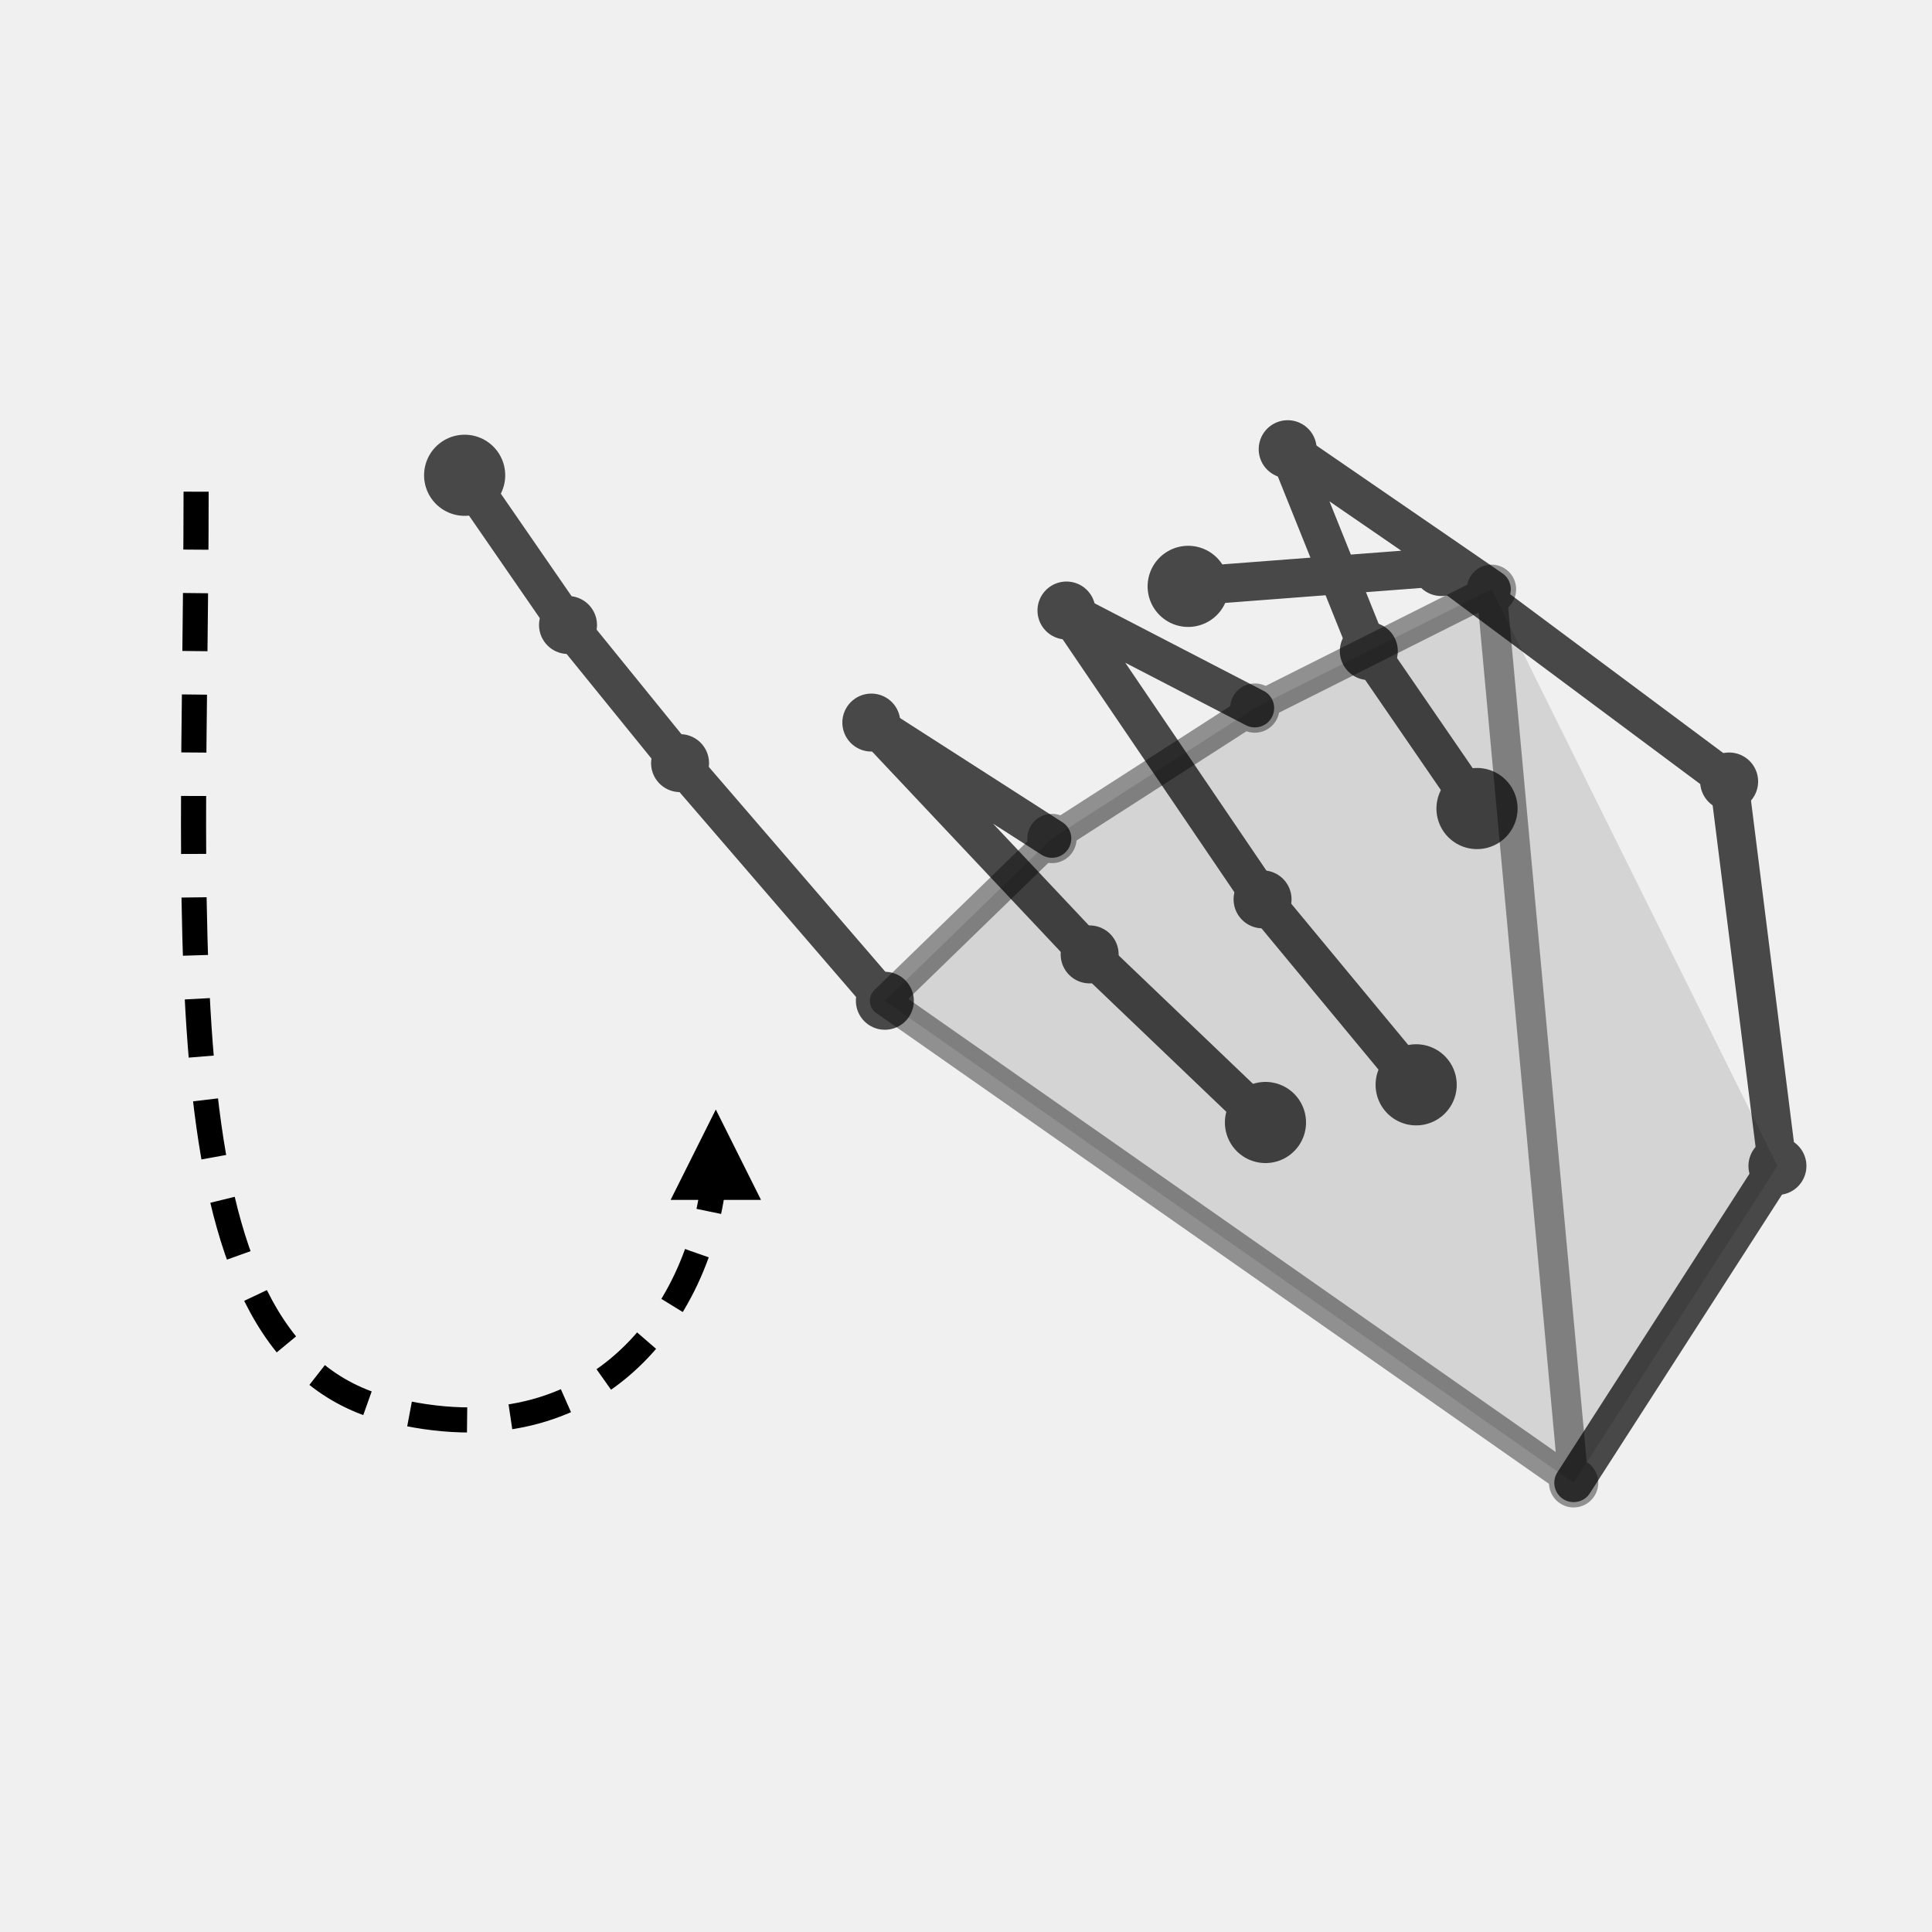
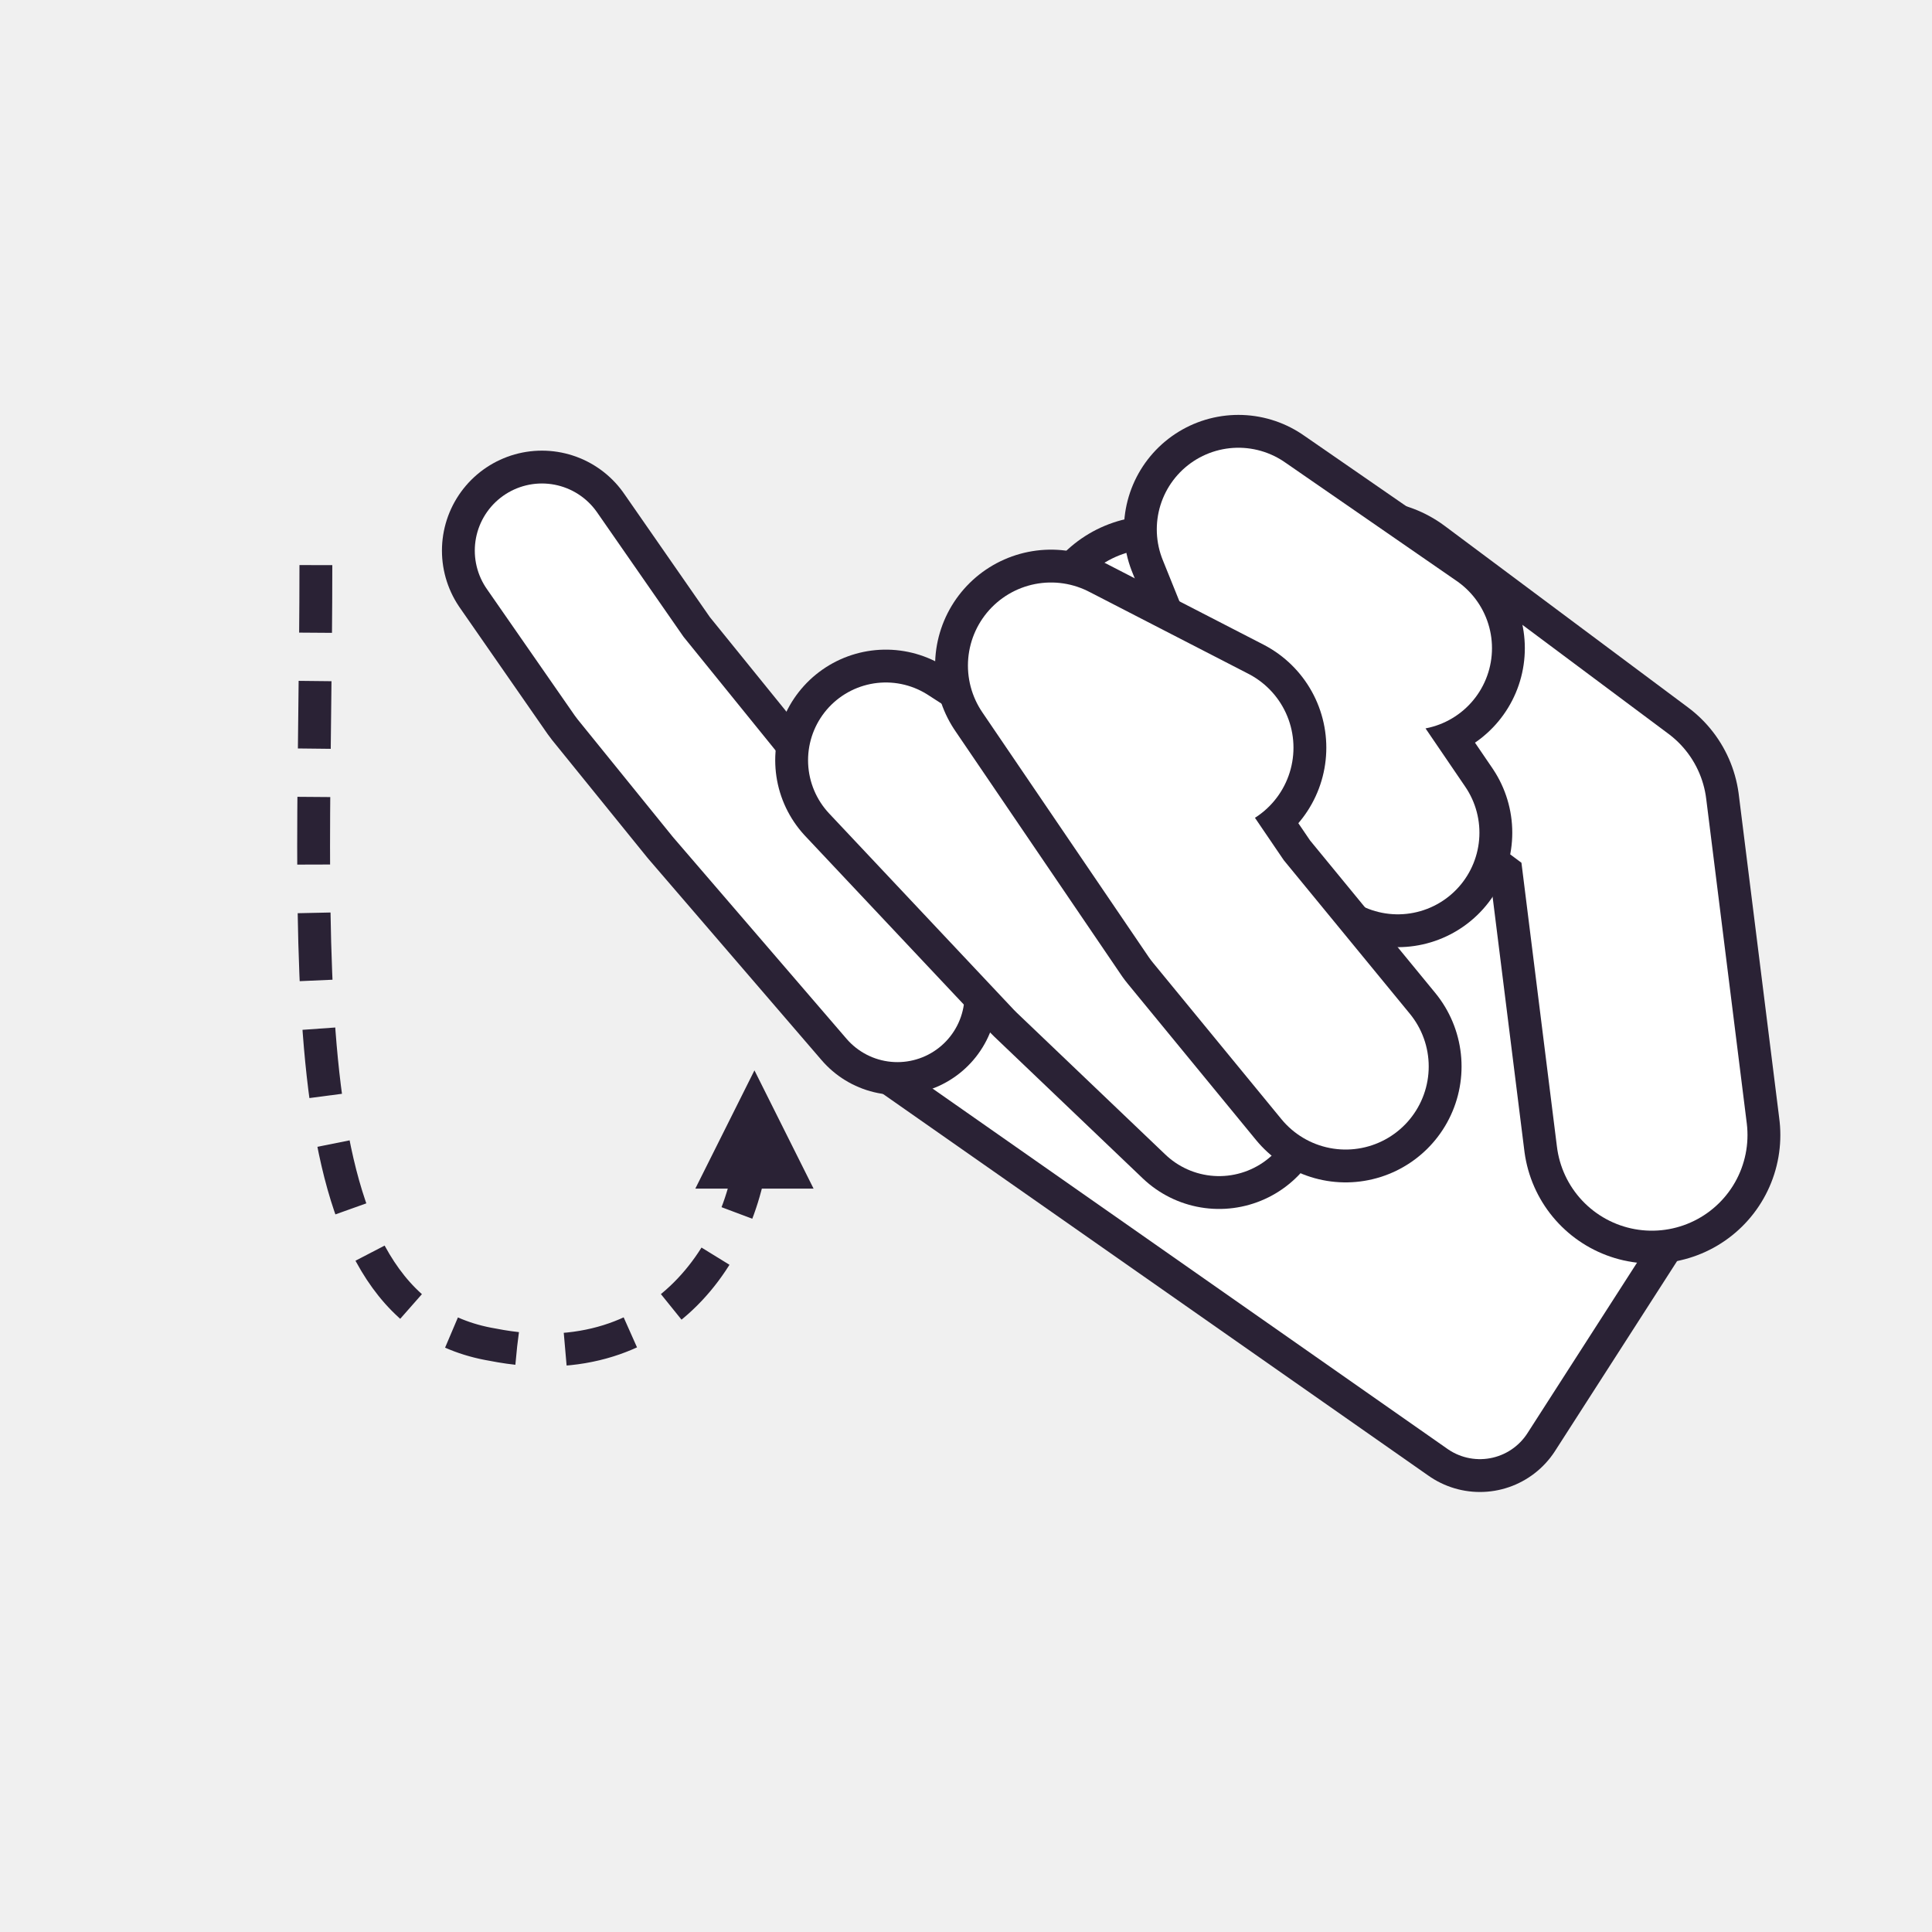
<svg xmlns="http://www.w3.org/2000/svg" viewBox="0 0 200 200" fill="none" stroke="currentColor" stroke-linecap="round" stroke-linejoin="round">
  <defs>
    <marker id="a" viewBox="0 0 10 10" refX="6" refY="5" markerWidth="3.6" markerHeight="3.6" orient="auto">
-       <path d="M0 0L10 5L0 10z" fill="currentColor" stroke="none" />
+       <path d="M0 0L10 5L0 10z" fill="#2a2235" stroke="none" />
    </marker>
  </defs>
-   <path fill="currentColor" fill-opacity=".12" stroke="none" d="M162.9 153.5L184 120.7L154.4 61L129.9 73.3L108.9 86.8L91.6 103.6z" />
-   <g stroke-width="3.1" opacity="0.4">
-     <path d="M162.9 153.5L154.4 61M154.4 61L129.9 73.3M129.9 73.3L108.9 86.8M108.9 86.8L91.6 103.6M162.9 153.5L91.6 103.6" />
-     <path stroke-width="5.1" d="M162.9 153.5h0M154.4 61h0M129.9 73.3h0M108.9 86.8h0" />
-   </g>
-   <g stroke-width="4" opacity="0.7">
-     <path d="M162.9 153.5L184 120.7M184 120.7L179 80.9M179 80.9L149.2 58.7M149.2 58.7L123 60.7M154.4 61L133.3 46.5M133.3 46.5L141.7 67.4M141.7 67.4L152.9 83.7M129.9 73.3L110.4 63.2M110.4 63.2L130.7 93.1M130.7 93.1L146.6 112.3M108.9 86.8L90.2 74.8M90.2 74.8L112.8 98.8M112.8 98.8L131 116.2M91.6 103.6L70.4 79M70.4 79L58.8 64.7M58.8 64.7L48.1 49.2" />
-     <path stroke-width="6" d="M184 120.7h0M179 80.9h0M149.2 58.7h0M133.3 46.5h0M141.7 67.4h0M110.4 63.2h0M130.7 93.1h0M90.2 74.8h0M112.8 98.8h0M91.6 103.6h0M70.4 79h0M58.8 64.7h0" />
-     <path stroke-width="8.4" d="M123 60.7h0M152.9 83.7h0M146.6 112.3h0M131 116.2h0M48.1 49.2h0" />
-   </g>
-   <path d="M20.3 50.9C20.3 98.6 16 142 42 146.3 63.7 150.7 74.1 133.3 74.1 118.6" stroke-width="2.6" stroke-dasharray="6 4.5" stroke-linecap="butt" marker-end="url(#a)" />
+   <path d="M153.2 145.2L171 117.5L146 67.1L125.3 77.4L107.5 88.9L92.9 103z" fill="#2a2235" stroke="#2a2235" stroke-width="18.5" />
+   <path d="M153.2 145.2L171 117.5L146 67.1L125.3 77.4L107.5 88.9L92.9 103z" fill="#ffffff" stroke="#ffffff" stroke-width="11.7" />
+   <path d="M92.9 103L75 82.2L65.2 70.1L56.1 57" stroke="#2a2235" stroke-width="20.7" />
+   <path d="M92.9 103L75 82.2L65.2 70.1L56.1 57" stroke="#ffffff" stroke-width="13.9" />
+   <path d="M171 117.5L166.8 83.9L141.6 65.1L119.5 66.7" stroke="#2a2235" stroke-width="26.6" />
+   <path d="M171 117.5L166.8 83.9L141.6 65.1L119.5 66.7" stroke="#ffffff" stroke-width="19.8" />
+   <path d="M146 67.1L128.2 54.8L135.3 72.4L144.7 86.2" stroke="#2a2235" stroke-width="23.7" />
+   <path d="M146 67.1L128.2 54.8L135.3 72.4L144.7 86.2" stroke="#ffffff" stroke-width="16.9" />
+   <path d="M107.5 88.9L91.7 78.7L110.8 99L126.2 113.7" stroke="#2a2235" stroke-width="22.9" />
+   <path d="M107.5 88.9L91.7 78.7L110.8 99L126.2 113.7" stroke="#ffffff" stroke-width="16.1" />
+   <path d="M125.3 77.4L108.8 68.9L126 94.2L139.3 110.4" stroke="#2a2235" stroke-width="24" />
+   <path d="M125.3 77.4L108.8 68.9L126 94.2L139.3 110.4" stroke="#ffffff" stroke-width="17.2" />
+   <path d="M32.7 58.5C32.7 98.8 29 135.5 51 139.2 69.3 142.8 78.1 128.2 78.1 115.7" stroke="#2a2235" stroke-width="3.4" stroke-dasharray="7 5" stroke-linecap="butt" marker-end="url(#a)" />
</svg>
